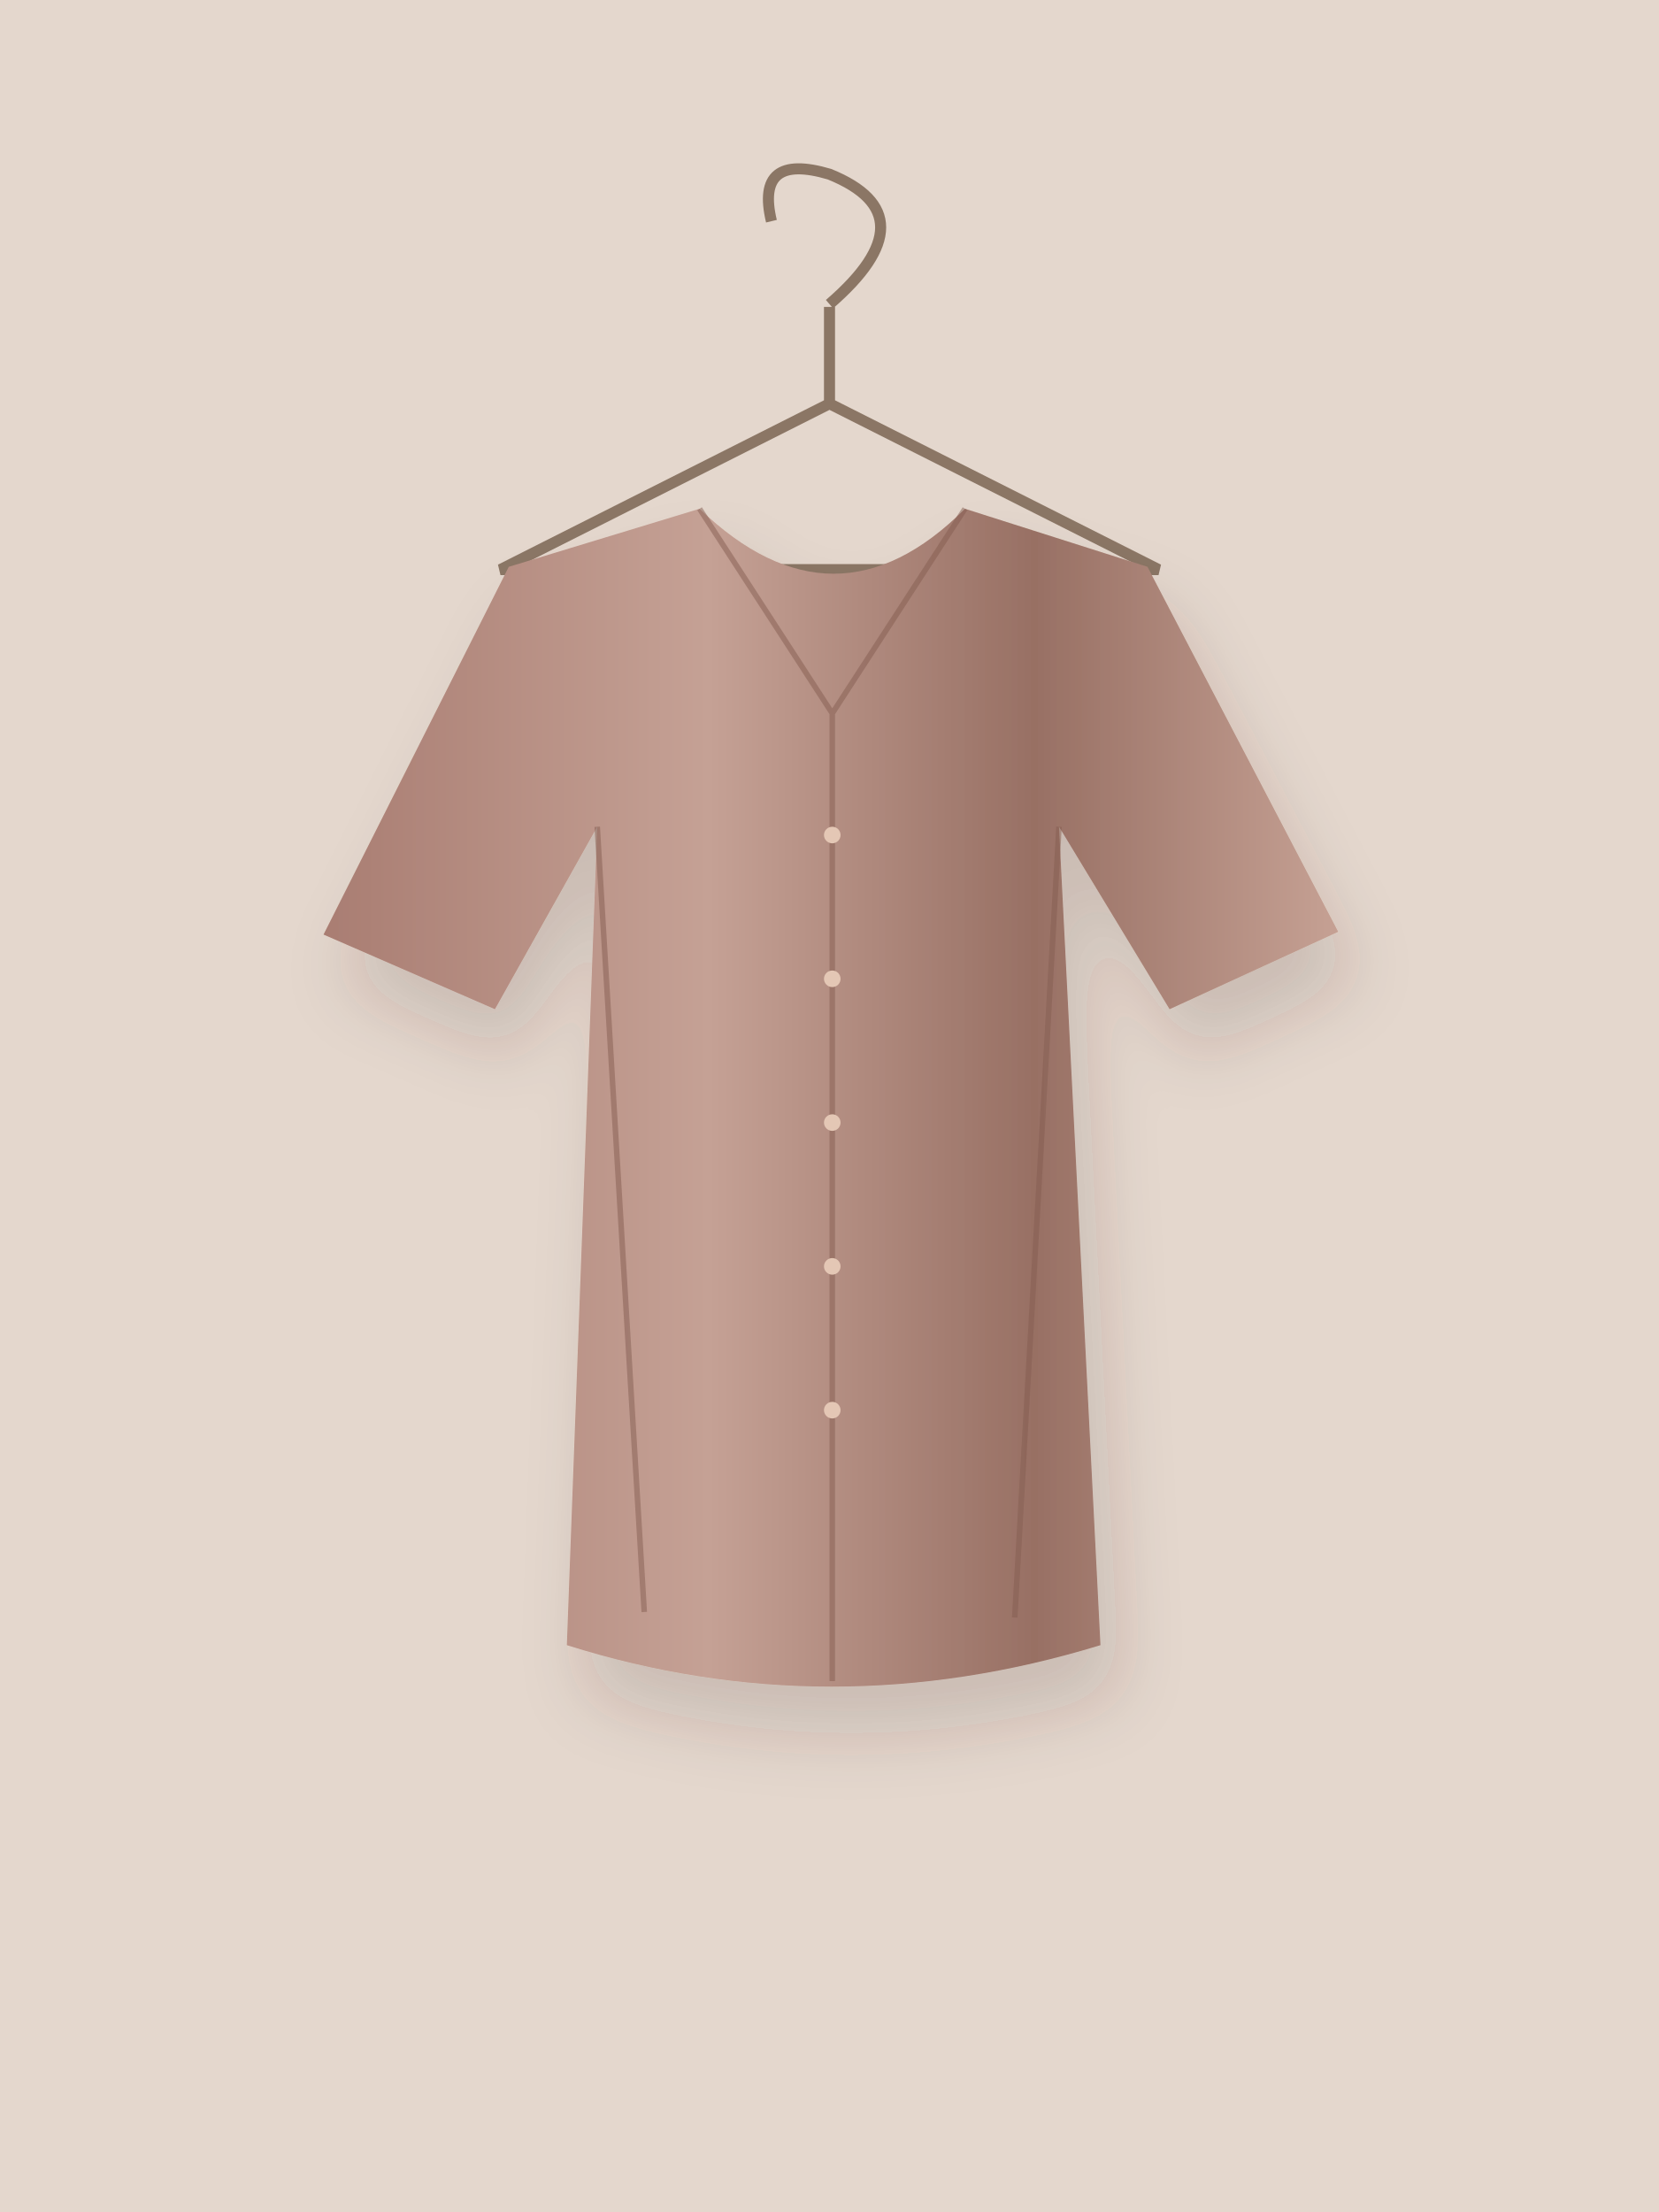
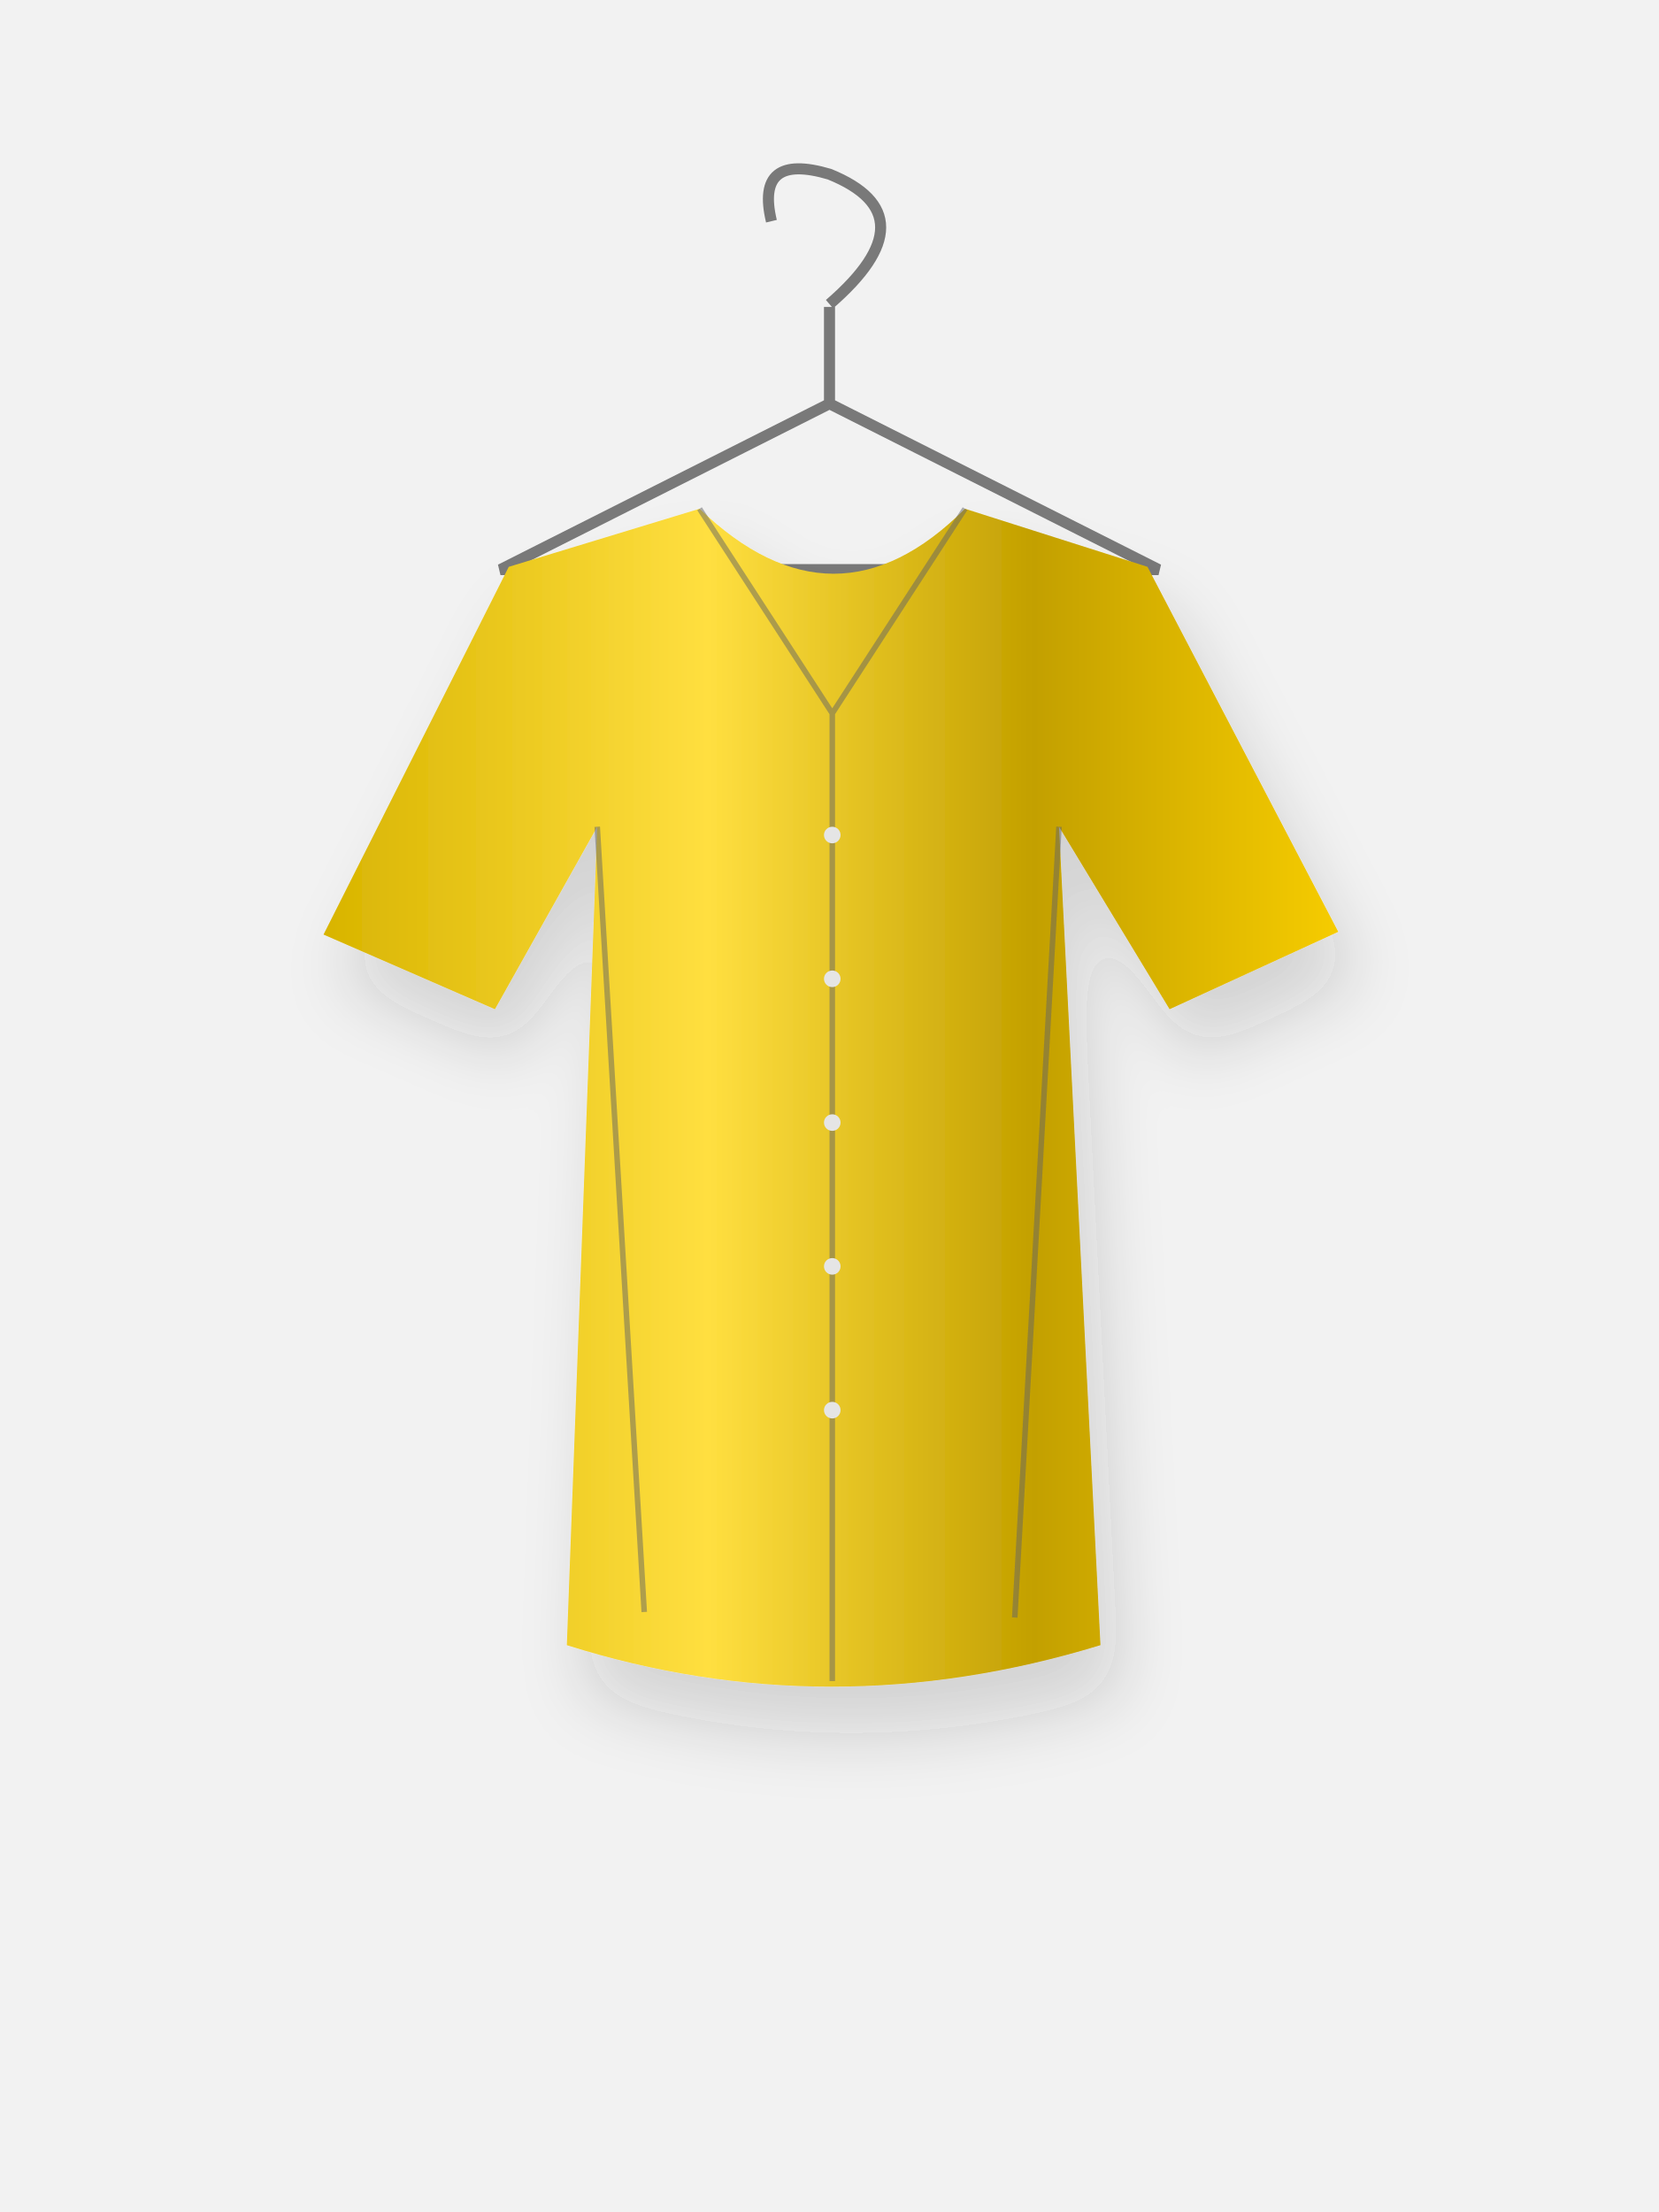
<svg xmlns="http://www.w3.org/2000/svg" viewBox="0 0 600 800">
  <defs>
    <linearGradient id="cloth" x1="0" x2="1">
-       <stop stop-color="#a97d72" />
-       <stop offset=".38" stop-color="#c5a195" />
-       <stop offset=".7" stop-color="#987064" />
-       <stop offset="1" stop-color="#c6a194" />
+       <stop stop-color="#d8b400" />
+       <stop offset=".38" stop-color="#ffdf40" />
+       <stop offset=".7" stop-color="#c3a000" />
+       <stop offset="1" stop-color="#f6cc00" />
    </linearGradient>
    <linearGradient id="cream" x1="0" x2="1">
-       <stop stop-color="#b9a28a" />
-       <stop offset=".45" stop-color="#e1cfb6" />
-       <stop offset="1" stop-color="#baa38a" />
+       <stop stop-color="#a5a5a5" />
+       <stop offset=".45" stop-color="#eaeaea" />
+       <stop offset="1" stop-color="#a6a6a6" />
    </linearGradient>
    <pattern id="weave" width="5" height="5" patternUnits="userSpaceOnUse">
      <path d="M0 0H5M0 0V5" stroke="#fff" stroke-opacity=".12" stroke-width=".5" />
    </pattern>
    <filter id="shadow">
-       <feDropShadow dx="7" dy="17" stdDeviation="12" flood-color="#3b2b20" flood-opacity=".16" />
+       <feDropShadow dx="7" dy="17" stdDeviation="12" flood-color="#2e2e2e" flood-opacity=".16" />
    </filter>
  </defs>
-   <path fill="#e4d7cd" d="M0 0H600V900H0Z" />
-   <path d="M300 110Q337 78 300 63Q273 55 279 80M300 111V146L181 206H419L300 146" stroke="#8b7665" stroke-width="4" fill="none" />
+   <path fill="#f2f2f2" d="M0 0H600V900H0Z" />
+   <path d="M300 110Q337 78 300 63Q273 55 279 80M300 111V146L181 206H419L300 146" stroke="#797979" stroke-width="4" fill="none" />
  <g filter="url(#shadow)">
    <path d="M253 184L184 205L117 338L179 365L216 299L205 595Q300 625 398 595L383 299L423 365L484 337L415 205L349 184Q302 231 253 184Z" fill="url(#cloth)" />
-     <path d="M253 184L301 258L349 184M301 258V608M216 299L233 583M383 299L367 585" stroke="#845c51" stroke-opacity=".5" fill="none" stroke-width="2" />
-     <g fill="#e4c7b5">
+     <path d="M253 184L301 258L349 184M301 258V608M216 299L233 583M383 299L367 585" stroke="#646464" stroke-opacity=".5" fill="none" stroke-width="2" />
+     <g fill="#e5e5e5">
      <circle cx="301" cy="302" r="3" />
      <circle cx="301" cy="354" r="3" />
      <circle cx="301" cy="406" r="3" />
      <circle cx="301" cy="458" r="3" />
      <circle cx="301" cy="510" r="3" />
    </g>
  </g>
</svg>
